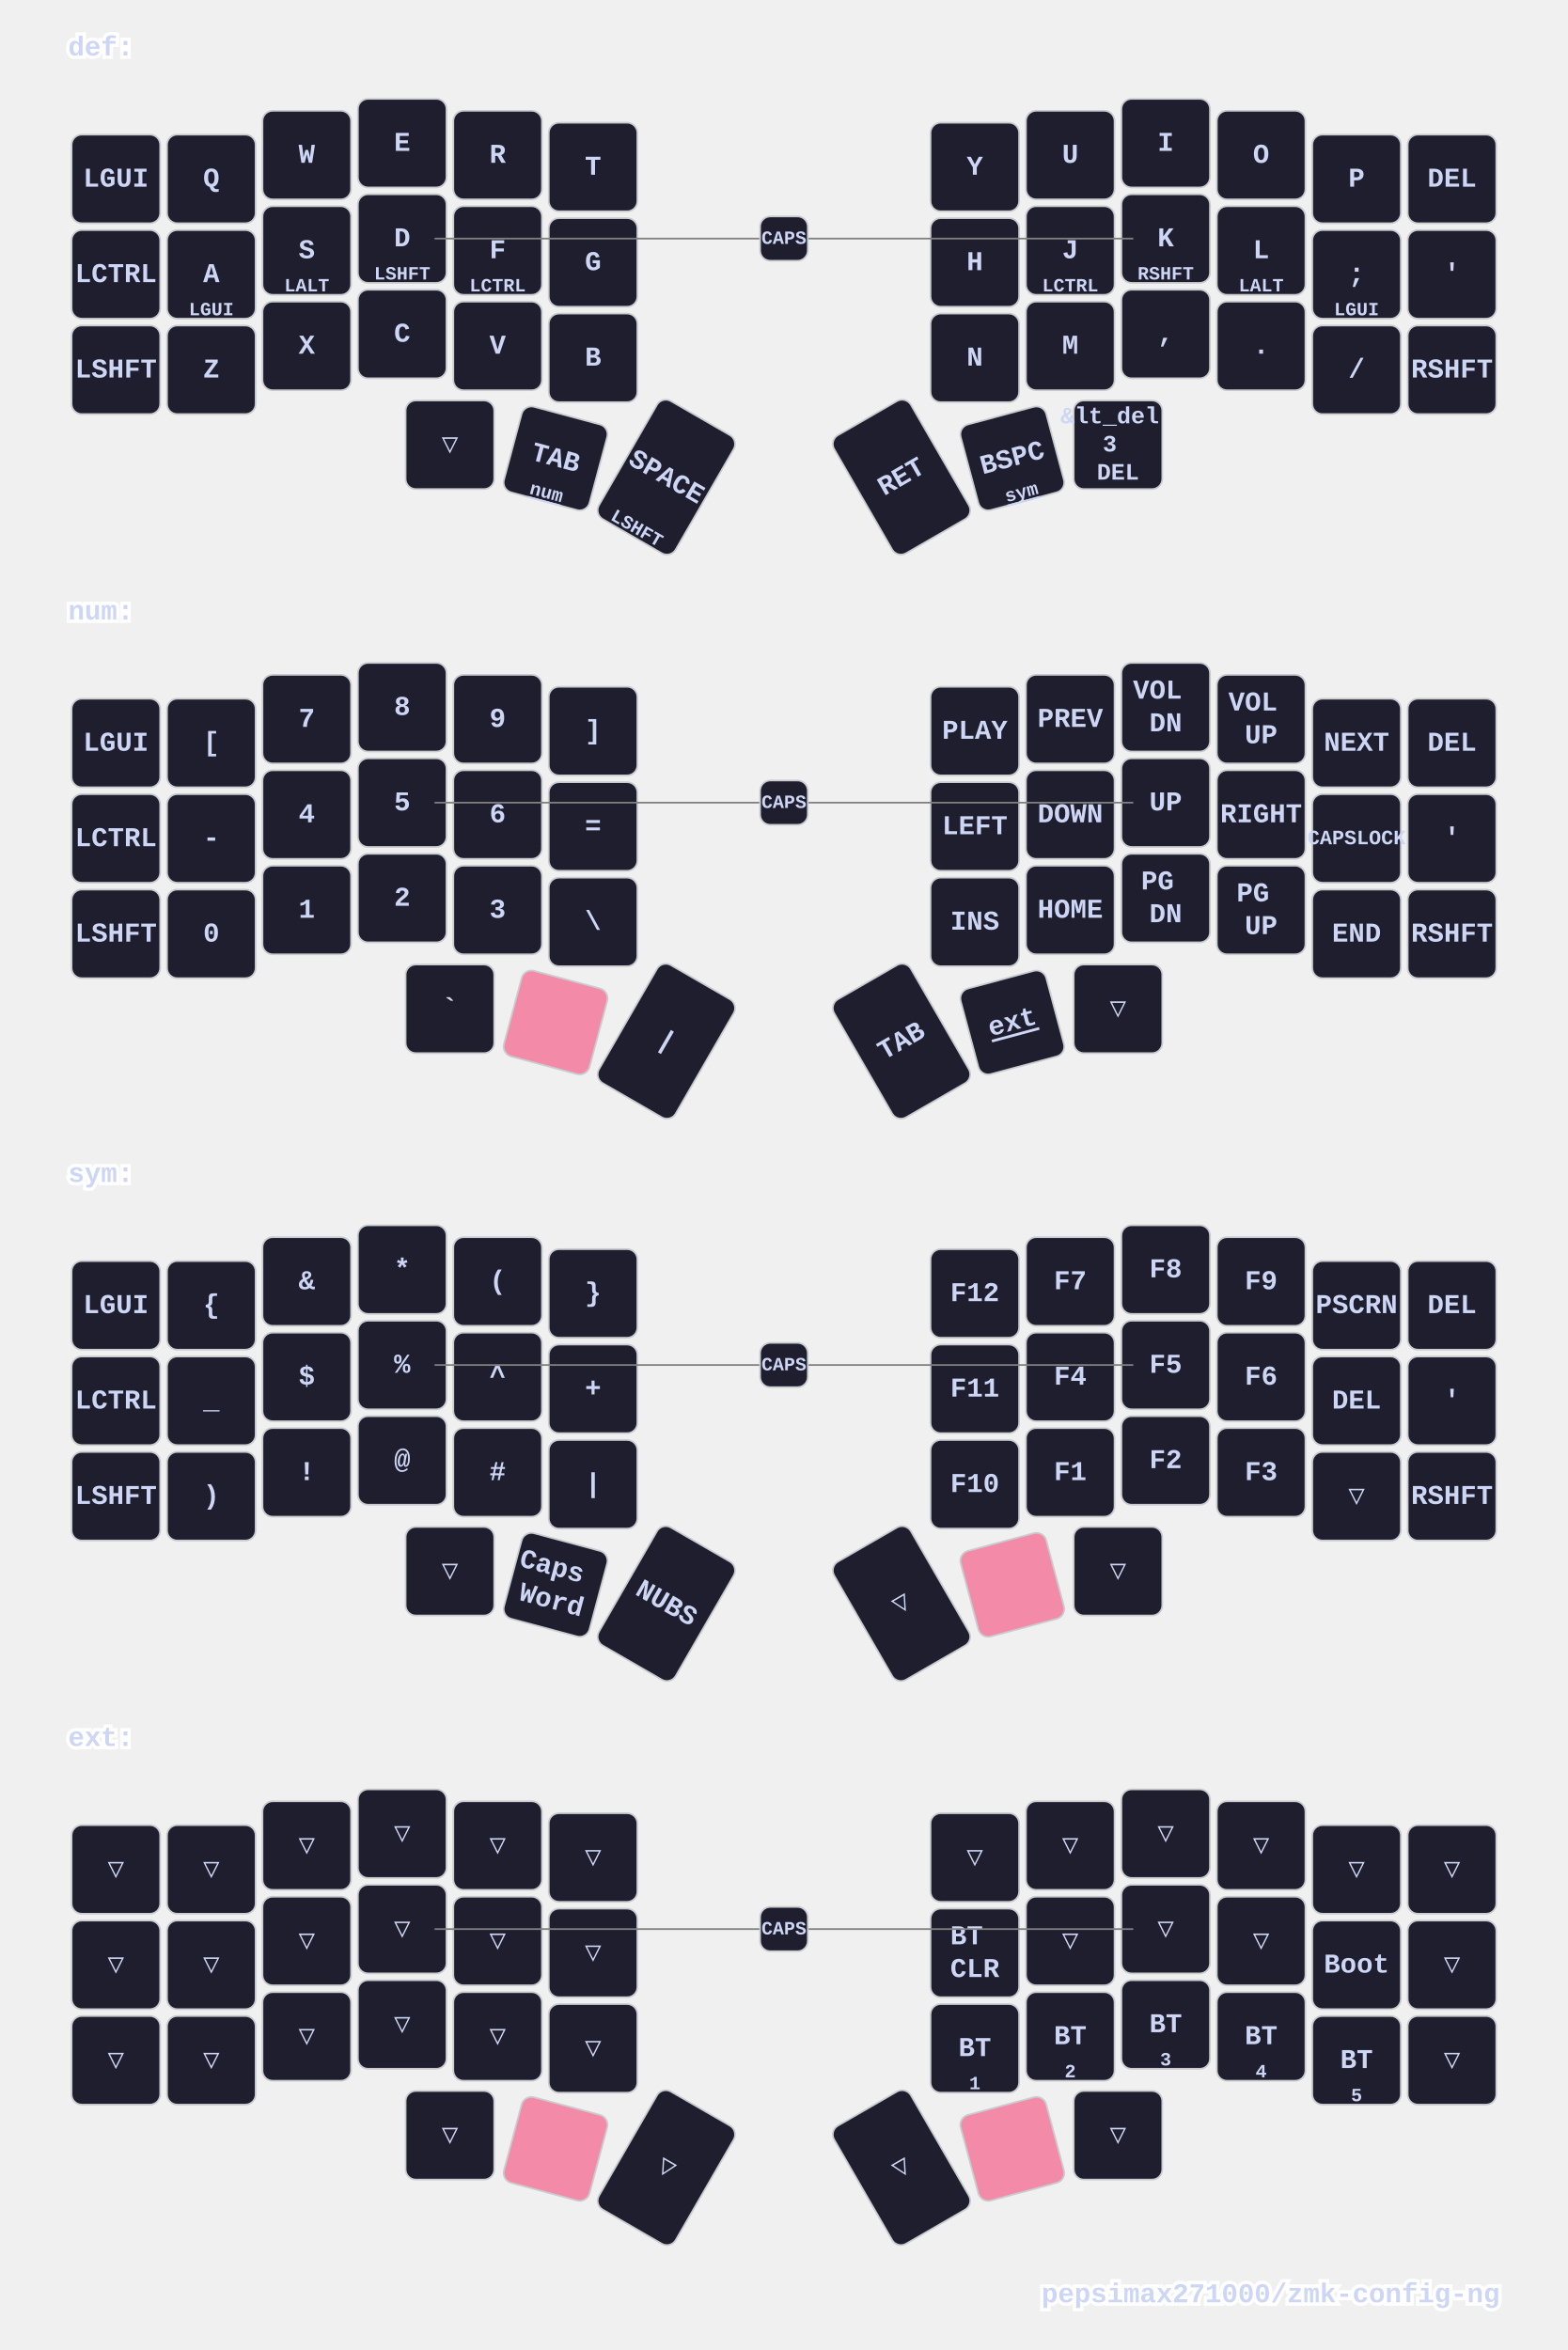
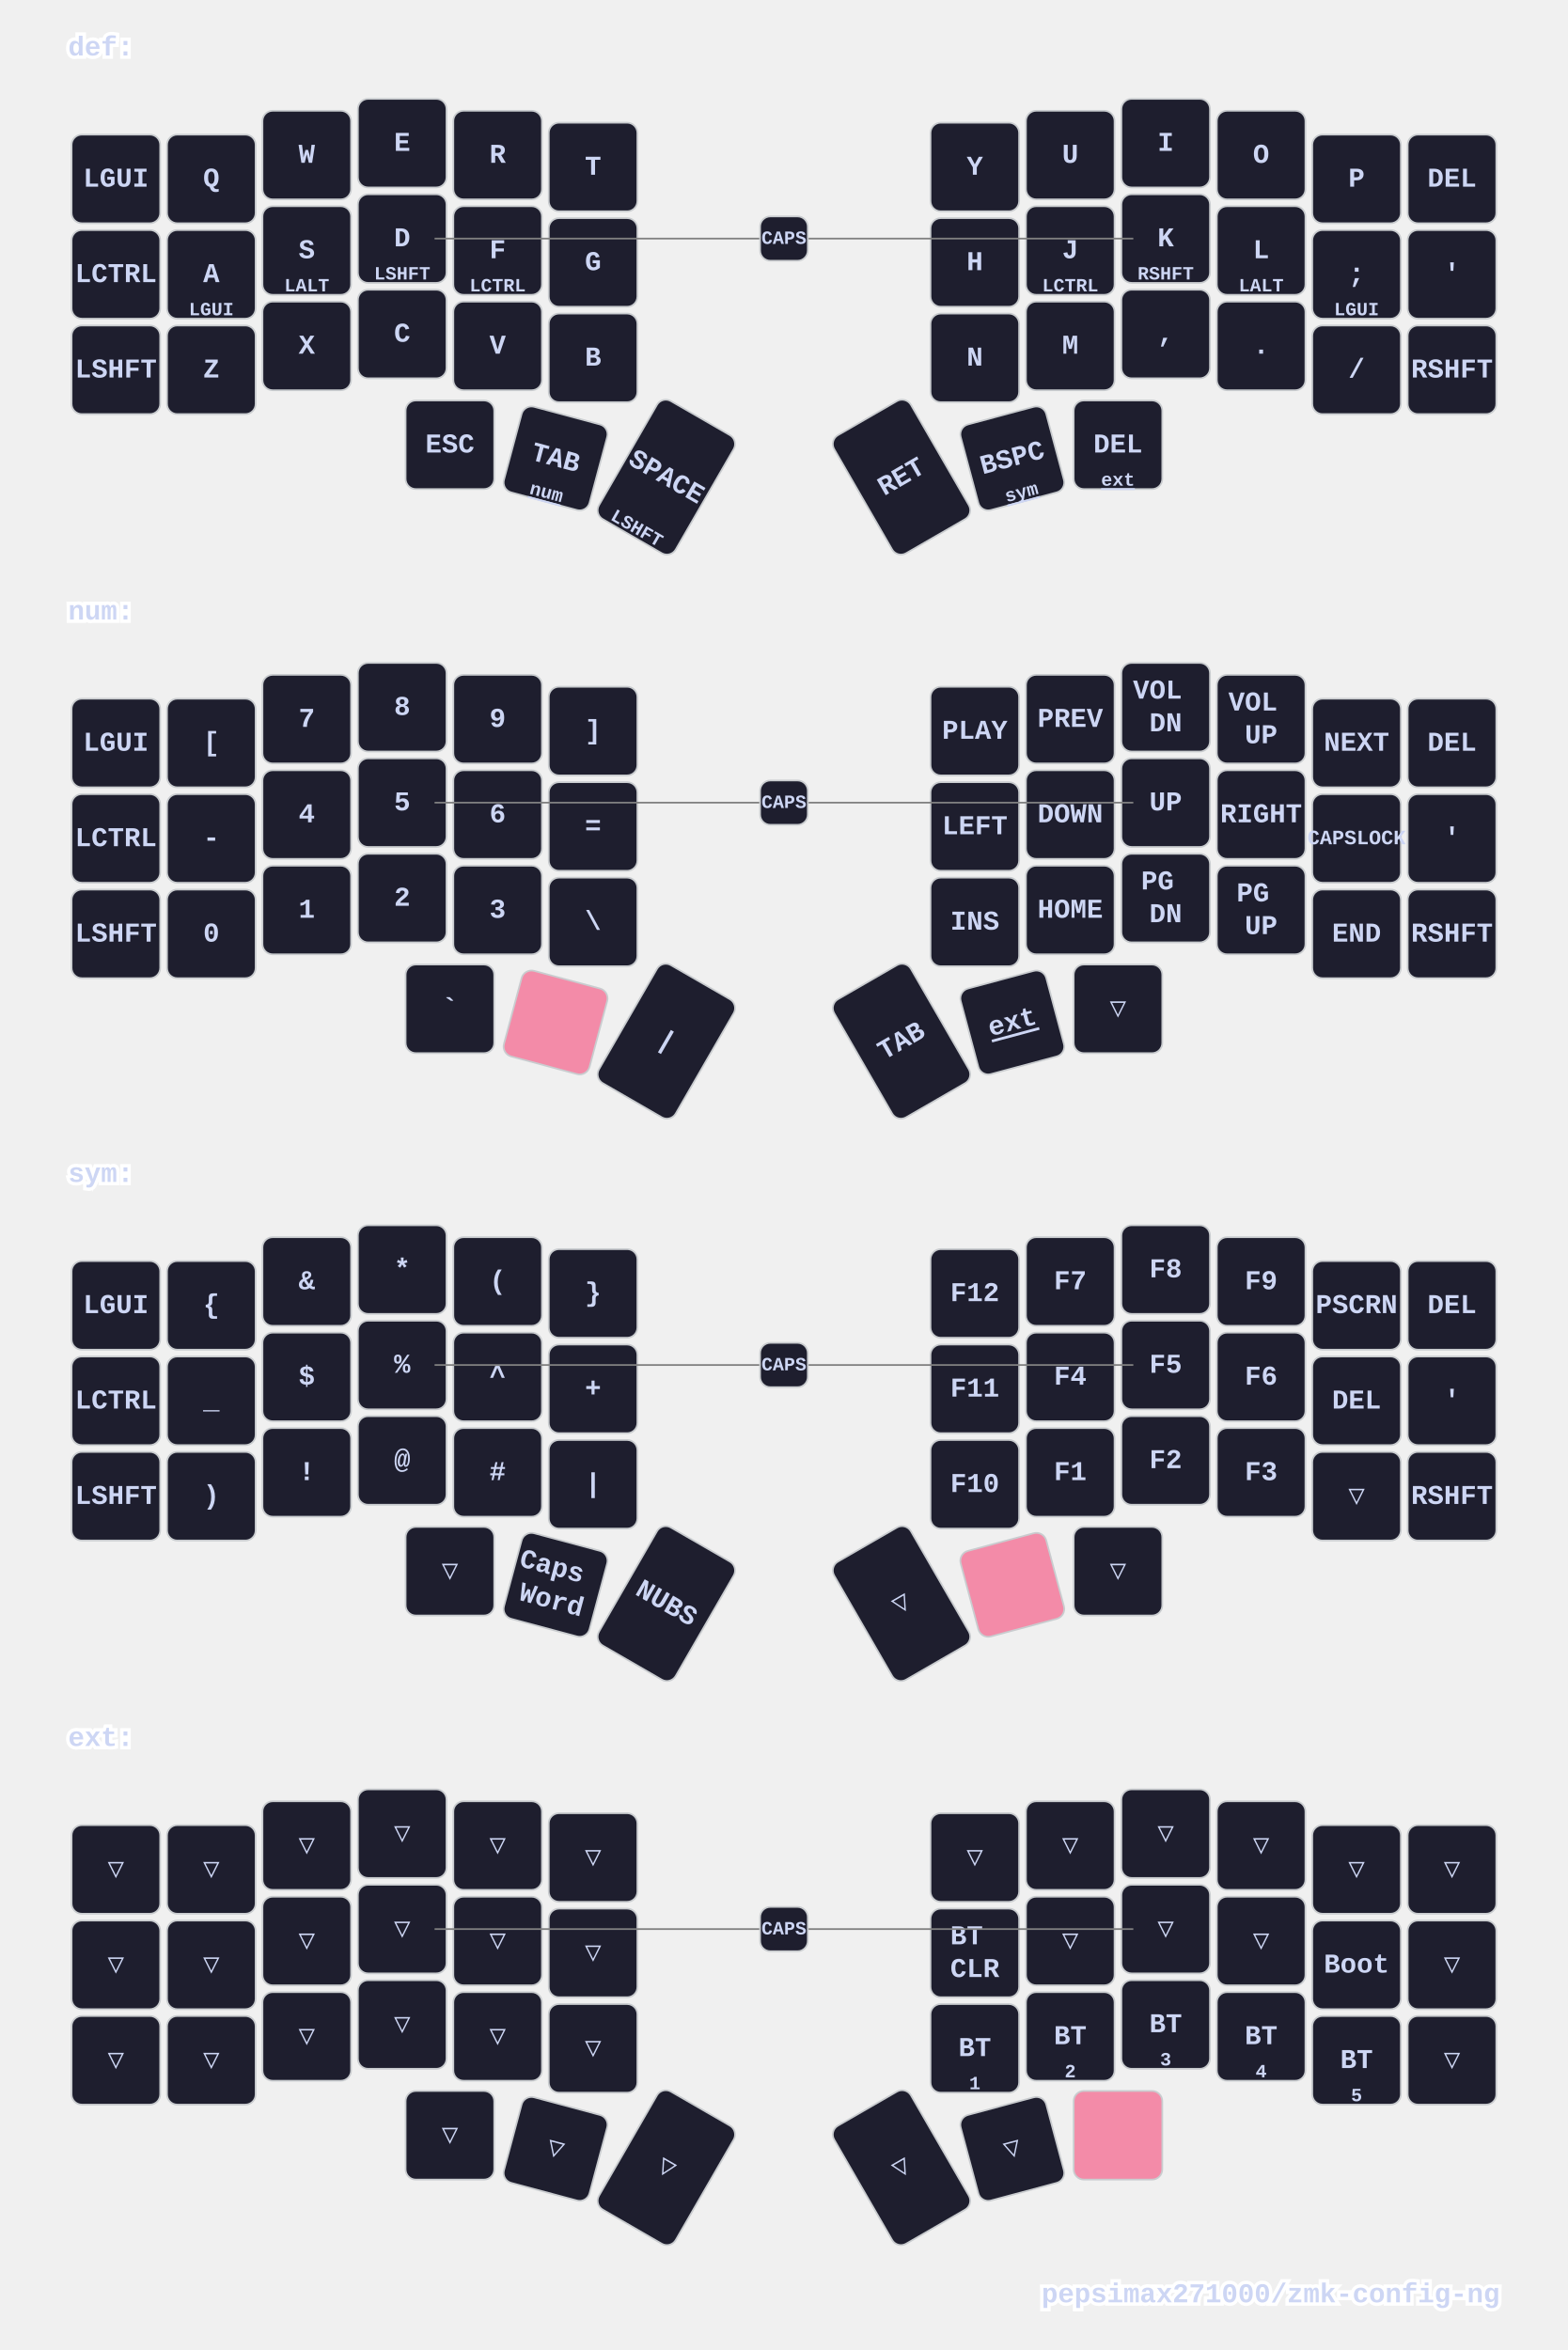
<svg xmlns="http://www.w3.org/2000/svg" width="920" height="1379" viewBox="0 0 920 1379" class="keymap">
  <style>/* inherit to force styles through use tags */
svg path {
    fill: inherit;
}

/* font and background color specifications */
svg.keymap {
    font-family: SFMono-Regular,Consolas,Liberation Mono,Menlo,monospace;
    font-size: 14px;
    font-kerning: normal;
    text-rendering: optimizeLegibility;
    fill: #24292e;
}

/* default key styling */
rect.key {
    fill: #f6f8fa;
}

rect.key, rect.combo {
    stroke: #c9cccf;
    stroke-width: 1;
}

/* default key side styling, only used is draw_key_sides is set */
rect.side {
    filter: brightness(90%);
}

/* color accent for combo boxes */
rect.combo, rect.combo-separate {
    fill: #cdf;
}

/* color accent for held keys */
rect.held, rect.combo.held {
    fill: #fdd;
}

/* color accent for ghost (optional) keys */
rect.ghost, rect.combo.ghost {
    stroke-dasharray: 4, 4;
    stroke-width: 2;
}

text {
    text-anchor: middle;
    dominant-baseline: middle;
}

/* styling for layer labels */
text.label {
    font-weight: bold;
    text-anchor: start;
    stroke: white;
    stroke-width: 4;
    paint-order: stroke;
}

/* styling for optional footer */
text.footer {
    text-anchor: end;
    dominant-baseline: auto;
    stroke: white;
    stroke-width: 4;
    paint-order: stroke;
}

/* styling for combo tap, and key non-tap label text */
text.combo, text.hold, text.shifted, text.left, text.right, text.tl, text.tr, text.bl, text.br {
    font-size: 11px;
}

text.hold, text.bl, text.br {
    text-anchor: middle;
    dominant-baseline: auto;
}

text.shifted, text.tl, text.tr {
    text-anchor: middle;
    dominant-baseline: hanging;
}

text.left, text.tl, text.bl {
    text-anchor: start;
}

text.right, text.tr, text.br {
    text-anchor: end;
}

text.layer-activator {
    text-decoration: underline;
}

/* styling for hold/shifted label text in combo box */
text.combo.hold, text.combo.shifted, text.combo.left, text.combo.right {
    font-size: 8px;
}

/* lighter symbol for transparent keys */
text.trans {
    fill: #7b7e81;
}

/* styling for combo dendrons */
path.combo {
    stroke-width: 1;
    stroke: gray;
    fill: none;
}

/* Start Tabler Icons Cleanup */
/* cannot use height/width with glyphs */
.icon-tabler &gt; path {
    fill: inherit;
    stroke: inherit;
    stroke-width: 2;
}
/* hide tabler's default box */
.icon-tabler &gt; path[stroke="none"][fill="none"] {
    visibility: hidden;
}
/* End Tabler Icons Cleanup */

/* For default sytles, see https://github.com/caksoylar/keymap-drawer/blob/main/keymap_drawer/config.py#L85 */

svg.keymap {
  font-family: Ubuntu Mono, Inconsolata, Consolas, Liberation Mono, Menlo, monospace;
  font-size: 16px;
  font-weight: bold;
  text-rendering: optimizeLegibility;
  fill: #cdd6f4;
}

/* Color accent for held keys
red = #f38ba8
green = #a6e3a1
blue = #89b4fa
yellow = #f9e2af
cyan = #94e2d5
magenta = #cba6f7
white = #cdd6f4
black = #11111b
grey = #1e1825
light grey = #9399b2
#fab387
*/
rect.key, rect.combo {
    fill: #1e1e2e;
}
rect.held, rect.combo.held {
    fill: #f38ba8;
}
text.label, text.footer, text.trans {
    fill: #cdd6f4;
}

/* Technique borrowed and extended from https://github.com/englmaxi/zmk-config/blob/master/keymap-drawer/config.yaml */
.sym_sub_text.tap {
  translate: -5px 2px;
  font-size: 20px;
}
.sym_sub_text.shifted {
  translate: 10px 13px;
  font-size: 10px;
  opacity: 1.0;
}
.combo.sym_sub_text.tap {
  translate: -1px 1px;
}
.combo.sym_sub_text.shifted {
  translate: 7px 5px;
  font-size: 10px;
  opacity: 1.0;
}

/* Toggle */
.toggle.shifted {
  translate: -10px 12px;
}

.toggle.hold {
  translate: 13px -23px;
}

/* Variant for tap-dances */
.tap_dance.tap {
  translate: -7px 0px;
  font-size: 12px;
}
.tap_dance.shifted {
  translate: 7px 17px;
  font-size: 12px;
  opacity: 1.0;
}

/* Variant for symbol next to symbol */
.sym_by_sym.tap {
  translate: -6px 0px;
}
.sym_by_sym.shifted {
  translate: 10px 12px;
  opacity: 1.0;
}

.combo.sym_by_sym.tap {
  translate: -35px 0px;
}
.combo.sym_by_sym.shifted {
  translate: 35px 20px;
  opacity: 1.0;
}

.combo.sym_by_sym.hold {
  visibility: hidden;
}

/* hide hold box for combo sym_by_sym */
.combo.sym_by_sym.hold &gt; path[stroke="none"][fill="none"] {
  visibility: hidden;
}
</style>
  <g transform="translate(40, 0)" class="layer-def">
    <text x="0" y="28" class="label" id="def">def:</text>
    <g transform="translate(0, 56)">
      <g transform="translate(28, 49)" class="key keypos-0">
        <rect rx="6" ry="6" x="-26" y="-26" width="52" height="52" class="key" />
        <text x="0" y="0" class="key tap">LGUI</text>
      </g>
      <g transform="translate(84, 49)" class="key keypos-1">
        <rect rx="6" ry="6" x="-26" y="-26" width="52" height="52" class="key" />
        <text x="0" y="0" class="key tap">Q</text>
      </g>
      <g transform="translate(140, 35)" class="key keypos-2">
        <rect rx="6" ry="6" x="-26" y="-26" width="52" height="52" class="key" />
        <text x="0" y="0" class="key tap">W</text>
      </g>
      <g transform="translate(196, 28)" class="key keypos-3">
        <rect rx="6" ry="6" x="-26" y="-26" width="52" height="52" class="key" />
        <text x="0" y="0" class="key tap">E</text>
      </g>
      <g transform="translate(252, 35)" class="key keypos-4">
        <rect rx="6" ry="6" x="-26" y="-26" width="52" height="52" class="key" />
        <text x="0" y="0" class="key tap">R</text>
      </g>
      <g transform="translate(308, 42)" class="key keypos-5">
        <rect rx="6" ry="6" x="-26" y="-26" width="52" height="52" class="key" />
        <text x="0" y="0" class="key tap">T</text>
      </g>
      <g transform="translate(532, 42)" class="key keypos-6">
        <rect rx="6" ry="6" x="-26" y="-26" width="52" height="52" class="key" />
        <text x="0" y="0" class="key tap">Y</text>
      </g>
      <g transform="translate(588, 35)" class="key keypos-7">
        <rect rx="6" ry="6" x="-26" y="-26" width="52" height="52" class="key" />
        <text x="0" y="0" class="key tap">U</text>
      </g>
      <g transform="translate(644, 28)" class="key keypos-8">
        <rect rx="6" ry="6" x="-26" y="-26" width="52" height="52" class="key" />
        <text x="0" y="0" class="key tap">I</text>
      </g>
      <g transform="translate(700, 35)" class="key keypos-9">
        <rect rx="6" ry="6" x="-26" y="-26" width="52" height="52" class="key" />
        <text x="0" y="0" class="key tap">O</text>
      </g>
      <g transform="translate(756, 49)" class="key keypos-10">
        <rect rx="6" ry="6" x="-26" y="-26" width="52" height="52" class="key" />
        <text x="0" y="0" class="key tap">P</text>
      </g>
      <g transform="translate(812, 49)" class="key keypos-11">
        <rect rx="6" ry="6" x="-26" y="-26" width="52" height="52" class="key" />
        <text x="0" y="0" class="key tap">DEL</text>
      </g>
      <g transform="translate(28, 105)" class="key keypos-12">
        <rect rx="6" ry="6" x="-26" y="-26" width="52" height="52" class="key" />
        <text x="0" y="0" class="key tap">LCTRL</text>
      </g>
      <g transform="translate(84, 105)" class="key keypos-13">
        <rect rx="6" ry="6" x="-26" y="-26" width="52" height="52" class="key" />
        <text x="0" y="0" class="key tap">A</text>
        <text x="0" y="24" class="key hold">LGUI</text>
      </g>
      <g transform="translate(140, 91)" class="key keypos-14">
        <rect rx="6" ry="6" x="-26" y="-26" width="52" height="52" class="key" />
        <text x="0" y="0" class="key tap">S</text>
        <text x="0" y="24" class="key hold">LALT</text>
      </g>
      <g transform="translate(196, 84)" class="key keypos-15">
        <rect rx="6" ry="6" x="-26" y="-26" width="52" height="52" class="key" />
        <text x="0" y="0" class="key tap">D</text>
        <text x="0" y="24" class="key hold">LSHFT</text>
      </g>
      <g transform="translate(252, 91)" class="key keypos-16">
        <rect rx="6" ry="6" x="-26" y="-26" width="52" height="52" class="key" />
        <text x="0" y="0" class="key tap">F</text>
        <text x="0" y="24" class="key hold">LCTRL</text>
      </g>
      <g transform="translate(308, 98)" class="key keypos-17">
        <rect rx="6" ry="6" x="-26" y="-26" width="52" height="52" class="key" />
        <text x="0" y="0" class="key tap">G</text>
      </g>
      <g transform="translate(532, 98)" class="key keypos-18">
        <rect rx="6" ry="6" x="-26" y="-26" width="52" height="52" class="key" />
        <text x="0" y="0" class="key tap">H</text>
      </g>
      <g transform="translate(588, 91)" class="key keypos-19">
        <rect rx="6" ry="6" x="-26" y="-26" width="52" height="52" class="key" />
        <text x="0" y="0" class="key tap">J</text>
        <text x="0" y="24" class="key hold">LCTRL</text>
      </g>
      <g transform="translate(644, 84)" class="key keypos-20">
        <rect rx="6" ry="6" x="-26" y="-26" width="52" height="52" class="key" />
        <text x="0" y="0" class="key tap">K</text>
        <text x="0" y="24" class="key hold">RSHFT</text>
      </g>
      <g transform="translate(700, 91)" class="key keypos-21">
        <rect rx="6" ry="6" x="-26" y="-26" width="52" height="52" class="key" />
        <text x="0" y="0" class="key tap">L</text>
        <text x="0" y="24" class="key hold">LALT</text>
      </g>
      <g transform="translate(756, 105)" class="key keypos-22">
        <rect rx="6" ry="6" x="-26" y="-26" width="52" height="52" class="key" />
        <text x="0" y="0" class="key tap">;</text>
        <text x="0" y="24" class="key hold">LGUI</text>
      </g>
      <g transform="translate(812, 105)" class="key keypos-23">
        <rect rx="6" ry="6" x="-26" y="-26" width="52" height="52" class="key" />
        <text x="0" y="0" class="key tap">'</text>
      </g>
      <g transform="translate(28, 161)" class="key keypos-24">
        <rect rx="6" ry="6" x="-26" y="-26" width="52" height="52" class="key" />
        <text x="0" y="0" class="key tap">LSHFT</text>
      </g>
      <g transform="translate(84, 161)" class="key keypos-25">
        <rect rx="6" ry="6" x="-26" y="-26" width="52" height="52" class="key" />
        <text x="0" y="0" class="key tap">Z</text>
      </g>
      <g transform="translate(140, 147)" class="key keypos-26">
        <rect rx="6" ry="6" x="-26" y="-26" width="52" height="52" class="key" />
        <text x="0" y="0" class="key tap">X</text>
      </g>
      <g transform="translate(196, 140)" class="key keypos-27">
        <rect rx="6" ry="6" x="-26" y="-26" width="52" height="52" class="key" />
        <text x="0" y="0" class="key tap">C</text>
      </g>
      <g transform="translate(252, 147)" class="key keypos-28">
        <rect rx="6" ry="6" x="-26" y="-26" width="52" height="52" class="key" />
        <text x="0" y="0" class="key tap">V</text>
      </g>
      <g transform="translate(308, 154)" class="key keypos-29">
        <rect rx="6" ry="6" x="-26" y="-26" width="52" height="52" class="key" />
        <text x="0" y="0" class="key tap">B</text>
      </g>
      <g transform="translate(532, 154)" class="key keypos-30">
        <rect rx="6" ry="6" x="-26" y="-26" width="52" height="52" class="key" />
        <text x="0" y="0" class="key tap">N</text>
      </g>
      <g transform="translate(588, 147)" class="key keypos-31">
        <rect rx="6" ry="6" x="-26" y="-26" width="52" height="52" class="key" />
        <text x="0" y="0" class="key tap">M</text>
      </g>
      <g transform="translate(644, 140)" class="key keypos-32">
        <rect rx="6" ry="6" x="-26" y="-26" width="52" height="52" class="key" />
        <text x="0" y="0" class="key tap">,</text>
      </g>
      <g transform="translate(700, 147)" class="key keypos-33">
        <rect rx="6" ry="6" x="-26" y="-26" width="52" height="52" class="key" />
        <text x="0" y="0" class="key tap">.</text>
      </g>
      <g transform="translate(756, 161)" class="key keypos-34">
        <rect rx="6" ry="6" x="-26" y="-26" width="52" height="52" class="key" />
        <text x="0" y="0" class="key tap">/</text>
      </g>
      <g transform="translate(812, 161)" class="key keypos-35">
        <rect rx="6" ry="6" x="-26" y="-26" width="52" height="52" class="key" />
        <text x="0" y="0" class="key tap">RSHFT</text>
      </g>
-       <g transform="translate(224, 205)" class="key trans keypos-36">
-         <rect rx="6" ry="6" x="-26" y="-26" width="52" height="52" class="key trans" />
-         <text x="0" y="0" class="key trans tap">▽</text>
+       <g transform="translate(224, 205)" class="key keypos-36">
+         <rect rx="6" ry="6" x="-26" y="-26" width="52" height="52" class="key" />
+         <text x="0" y="0" class="key tap">ESC</text>
      </g>
      <g transform="translate(286, 213) rotate(15.0)" class="key keypos-37">
        <rect rx="6" ry="6" x="-26" y="-26" width="52" height="52" class="key" />
        <text x="0" y="0" class="key tap">TAB</text>
        <a href="#num">
          <text x="0" y="24" class="key hold layer-activator">num</text>
        </a>
      </g>
      <g transform="translate(351, 224) rotate(30.0)" class="key keypos-38">
        <rect rx="6" ry="6" x="-26" y="-40" width="52" height="80" class="key" />
        <text x="0" y="0" class="key tap">SPACE</text>
        <text x="0" y="38" class="key hold">LSHFT</text>
      </g>
      <g transform="translate(489, 224) rotate(-30.0)" class="key keypos-39">
        <rect rx="6" ry="6" x="-26" y="-40" width="52" height="80" class="key" />
        <text x="0" y="0" class="key tap">RET</text>
      </g>
      <g transform="translate(554, 213) rotate(-15.0)" class="key keypos-40">
        <rect rx="6" ry="6" x="-26" y="-26" width="52" height="52" class="key" />
        <text x="0" y="0" class="key tap">BSPC</text>
        <a href="#sym">
          <text x="0" y="24" class="key hold layer-activator">sym</text>
        </a>
      </g>
      <g transform="translate(616, 205)" class="key keypos-41">
        <rect rx="6" ry="6" x="-26" y="-26" width="52" height="52" class="key" />
-         <text x="0" y="0" class="key tap">
-           <tspan x="0" dy="-1.2em" style="font-size: 86%">&amp;lt_del</tspan>
-           <tspan x="0" dy="1.2em" style="font-size: 86%">3</tspan>
-           <tspan x="0" dy="1.2em" style="font-size: 86%">DEL</tspan>
-         </text>
+         <text x="0" y="0" class="key tap">DEL</text>
+         <a href="#ext">
+           <text x="0" y="24" class="key hold layer-activator">ext</text>
+         </a>
      </g>
      <g class="combo combopos-0">
        <path d="M420,84 l-205,0" class="combo" />
        <path d="M420,84 l205,0" class="combo" />
        <rect rx="6" ry="6" x="406" y="71" width="28" height="26" class="combo" />
        <text x="420" y="84" class="combo tap">CAPS</text>
      </g>
    </g>
  </g>
  <g transform="translate(40, 331)" class="layer-num">
    <text x="0" y="28" class="label" id="num">num:</text>
    <g transform="translate(0, 56)">
      <g transform="translate(28, 49)" class="key keypos-0">
        <rect rx="6" ry="6" x="-26" y="-26" width="52" height="52" class="key" />
        <text x="0" y="0" class="key tap">LGUI</text>
      </g>
      <g transform="translate(84, 49)" class="key keypos-1">
        <rect rx="6" ry="6" x="-26" y="-26" width="52" height="52" class="key" />
        <text x="0" y="0" class="key tap">[</text>
      </g>
      <g transform="translate(140, 35)" class="key keypos-2">
        <rect rx="6" ry="6" x="-26" y="-26" width="52" height="52" class="key" />
        <text x="0" y="0" class="key tap">7</text>
      </g>
      <g transform="translate(196, 28)" class="key keypos-3">
        <rect rx="6" ry="6" x="-26" y="-26" width="52" height="52" class="key" />
        <text x="0" y="0" class="key tap">8</text>
      </g>
      <g transform="translate(252, 35)" class="key keypos-4">
        <rect rx="6" ry="6" x="-26" y="-26" width="52" height="52" class="key" />
        <text x="0" y="0" class="key tap">9</text>
      </g>
      <g transform="translate(308, 42)" class="key keypos-5">
        <rect rx="6" ry="6" x="-26" y="-26" width="52" height="52" class="key" />
        <text x="0" y="0" class="key tap">]</text>
      </g>
      <g transform="translate(532, 42)" class="key keypos-6">
        <rect rx="6" ry="6" x="-26" y="-26" width="52" height="52" class="key" />
        <text x="0" y="0" class="key tap">PLAY</text>
      </g>
      <g transform="translate(588, 35)" class="key keypos-7">
        <rect rx="6" ry="6" x="-26" y="-26" width="52" height="52" class="key" />
        <text x="0" y="0" class="key tap">PREV</text>
      </g>
      <g transform="translate(644, 28)" class="key keypos-8">
        <rect rx="6" ry="6" x="-26" y="-26" width="52" height="52" class="key" />
        <text x="0" y="0" class="key tap">
          <tspan x="0" dy="-0.6em">VOL</tspan>
          <tspan x="0" dy="1.2em">DN</tspan>
        </text>
      </g>
      <g transform="translate(700, 35)" class="key keypos-9">
        <rect rx="6" ry="6" x="-26" y="-26" width="52" height="52" class="key" />
        <text x="0" y="0" class="key tap">
          <tspan x="0" dy="-0.6em">VOL</tspan>
          <tspan x="0" dy="1.2em">UP</tspan>
        </text>
      </g>
      <g transform="translate(756, 49)" class="key keypos-10">
        <rect rx="6" ry="6" x="-26" y="-26" width="52" height="52" class="key" />
        <text x="0" y="0" class="key tap">NEXT</text>
      </g>
      <g transform="translate(812, 49)" class="key keypos-11">
        <rect rx="6" ry="6" x="-26" y="-26" width="52" height="52" class="key" />
        <text x="0" y="0" class="key tap">DEL</text>
      </g>
      <g transform="translate(28, 105)" class="key keypos-12">
        <rect rx="6" ry="6" x="-26" y="-26" width="52" height="52" class="key" />
        <text x="0" y="0" class="key tap">LCTRL</text>
      </g>
      <g transform="translate(84, 105)" class="key keypos-13">
        <rect rx="6" ry="6" x="-26" y="-26" width="52" height="52" class="key" />
        <text x="0" y="0" class="key tap">-</text>
      </g>
      <g transform="translate(140, 91)" class="key keypos-14">
        <rect rx="6" ry="6" x="-26" y="-26" width="52" height="52" class="key" />
        <text x="0" y="0" class="key tap">4</text>
      </g>
      <g transform="translate(196, 84)" class="key keypos-15">
        <rect rx="6" ry="6" x="-26" y="-26" width="52" height="52" class="key" />
        <text x="0" y="0" class="key tap">5</text>
      </g>
      <g transform="translate(252, 91)" class="key keypos-16">
        <rect rx="6" ry="6" x="-26" y="-26" width="52" height="52" class="key" />
        <text x="0" y="0" class="key tap">6</text>
      </g>
      <g transform="translate(308, 98)" class="key keypos-17">
        <rect rx="6" ry="6" x="-26" y="-26" width="52" height="52" class="key" />
        <text x="0" y="0" class="key tap">=</text>
      </g>
      <g transform="translate(532, 98)" class="key keypos-18">
        <rect rx="6" ry="6" x="-26" y="-26" width="52" height="52" class="key" />
        <text x="0" y="0" class="key tap">LEFT</text>
      </g>
      <g transform="translate(588, 91)" class="key keypos-19">
        <rect rx="6" ry="6" x="-26" y="-26" width="52" height="52" class="key" />
        <text x="0" y="0" class="key tap">DOWN</text>
      </g>
      <g transform="translate(644, 84)" class="key keypos-20">
        <rect rx="6" ry="6" x="-26" y="-26" width="52" height="52" class="key" />
        <text x="0" y="0" class="key tap">UP</text>
      </g>
      <g transform="translate(700, 91)" class="key keypos-21">
        <rect rx="6" ry="6" x="-26" y="-26" width="52" height="52" class="key" />
        <text x="0" y="0" class="key tap">RIGHT</text>
      </g>
      <g transform="translate(756, 105)" class="key keypos-22">
        <rect rx="6" ry="6" x="-26" y="-26" width="52" height="52" class="key" />
        <text x="0" y="0" class="key tap">
          <tspan style="font-size: 75%">CAPSLOCK</tspan>
        </text>
      </g>
      <g transform="translate(812, 105)" class="key keypos-23">
        <rect rx="6" ry="6" x="-26" y="-26" width="52" height="52" class="key" />
        <text x="0" y="0" class="key tap">'</text>
      </g>
      <g transform="translate(28, 161)" class="key keypos-24">
        <rect rx="6" ry="6" x="-26" y="-26" width="52" height="52" class="key" />
        <text x="0" y="0" class="key tap">LSHFT</text>
      </g>
      <g transform="translate(84, 161)" class="key keypos-25">
        <rect rx="6" ry="6" x="-26" y="-26" width="52" height="52" class="key" />
        <text x="0" y="0" class="key tap">0</text>
      </g>
      <g transform="translate(140, 147)" class="key keypos-26">
        <rect rx="6" ry="6" x="-26" y="-26" width="52" height="52" class="key" />
        <text x="0" y="0" class="key tap">1</text>
      </g>
      <g transform="translate(196, 140)" class="key keypos-27">
        <rect rx="6" ry="6" x="-26" y="-26" width="52" height="52" class="key" />
        <text x="0" y="0" class="key tap">2</text>
      </g>
      <g transform="translate(252, 147)" class="key keypos-28">
        <rect rx="6" ry="6" x="-26" y="-26" width="52" height="52" class="key" />
        <text x="0" y="0" class="key tap">3</text>
      </g>
      <g transform="translate(308, 154)" class="key keypos-29">
        <rect rx="6" ry="6" x="-26" y="-26" width="52" height="52" class="key" />
        <text x="0" y="0" class="key tap">\</text>
      </g>
      <g transform="translate(532, 154)" class="key keypos-30">
        <rect rx="6" ry="6" x="-26" y="-26" width="52" height="52" class="key" />
        <text x="0" y="0" class="key tap">INS</text>
      </g>
      <g transform="translate(588, 147)" class="key keypos-31">
        <rect rx="6" ry="6" x="-26" y="-26" width="52" height="52" class="key" />
        <text x="0" y="0" class="key tap">HOME</text>
      </g>
      <g transform="translate(644, 140)" class="key keypos-32">
        <rect rx="6" ry="6" x="-26" y="-26" width="52" height="52" class="key" />
        <text x="0" y="0" class="key tap">
          <tspan x="0" dy="-0.6em">PG</tspan>
          <tspan x="0" dy="1.2em">DN</tspan>
        </text>
      </g>
      <g transform="translate(700, 147)" class="key keypos-33">
        <rect rx="6" ry="6" x="-26" y="-26" width="52" height="52" class="key" />
        <text x="0" y="0" class="key tap">
          <tspan x="0" dy="-0.6em">PG</tspan>
          <tspan x="0" dy="1.2em">UP</tspan>
        </text>
      </g>
      <g transform="translate(756, 161)" class="key keypos-34">
        <rect rx="6" ry="6" x="-26" y="-26" width="52" height="52" class="key" />
        <text x="0" y="0" class="key tap">END</text>
      </g>
      <g transform="translate(812, 161)" class="key keypos-35">
        <rect rx="6" ry="6" x="-26" y="-26" width="52" height="52" class="key" />
        <text x="0" y="0" class="key tap">RSHFT</text>
      </g>
      <g transform="translate(224, 205)" class="key keypos-36">
        <rect rx="6" ry="6" x="-26" y="-26" width="52" height="52" class="key" />
        <text x="0" y="0" class="key tap">`</text>
      </g>
      <g transform="translate(286, 213) rotate(15.0)" class="key held keypos-37">
        <rect rx="6" ry="6" x="-26" y="-26" width="52" height="52" class="key held" />
      </g>
      <g transform="translate(351, 224) rotate(30.0)" class="key keypos-38">
        <rect rx="6" ry="6" x="-26" y="-40" width="52" height="80" class="key" />
        <text x="0" y="0" class="key tap">|</text>
      </g>
      <g transform="translate(489, 224) rotate(-30.0)" class="key keypos-39">
        <rect rx="6" ry="6" x="-26" y="-40" width="52" height="80" class="key" />
        <text x="0" y="0" class="key tap">TAB</text>
      </g>
      <g transform="translate(554, 213) rotate(-15.0)" class="key keypos-40">
        <rect rx="6" ry="6" x="-26" y="-26" width="52" height="52" class="key" />
        <a href="#ext">
          <text x="0" y="0" class="key tap layer-activator">ext</text>
        </a>
      </g>
      <g transform="translate(616, 205)" class="key trans keypos-41">
        <rect rx="6" ry="6" x="-26" y="-26" width="52" height="52" class="key trans" />
        <text x="0" y="0" class="key trans tap">▽</text>
      </g>
      <g class="combo combopos-0">
        <path d="M420,84 l-205,0" class="combo" />
        <path d="M420,84 l205,0" class="combo" />
        <rect rx="6" ry="6" x="406" y="71" width="28" height="26" class="combo" />
        <text x="420" y="84" class="combo tap">CAPS</text>
      </g>
    </g>
  </g>
  <g transform="translate(40, 661)" class="layer-sym">
    <text x="0" y="28" class="label" id="sym">sym:</text>
    <g transform="translate(0, 56)">
      <g transform="translate(28, 49)" class="key keypos-0">
        <rect rx="6" ry="6" x="-26" y="-26" width="52" height="52" class="key" />
        <text x="0" y="0" class="key tap">LGUI</text>
      </g>
      <g transform="translate(84, 49)" class="key keypos-1">
        <rect rx="6" ry="6" x="-26" y="-26" width="52" height="52" class="key" />
        <text x="0" y="0" class="key tap">{</text>
      </g>
      <g transform="translate(140, 35)" class="key keypos-2">
        <rect rx="6" ry="6" x="-26" y="-26" width="52" height="52" class="key" />
        <text x="0" y="0" class="key tap">&amp;</text>
      </g>
      <g transform="translate(196, 28)" class="key keypos-3">
        <rect rx="6" ry="6" x="-26" y="-26" width="52" height="52" class="key" />
        <text x="0" y="0" class="key tap">*</text>
      </g>
      <g transform="translate(252, 35)" class="key keypos-4">
        <rect rx="6" ry="6" x="-26" y="-26" width="52" height="52" class="key" />
        <text x="0" y="0" class="key tap">(</text>
      </g>
      <g transform="translate(308, 42)" class="key keypos-5">
        <rect rx="6" ry="6" x="-26" y="-26" width="52" height="52" class="key" />
        <text x="0" y="0" class="key tap">}</text>
      </g>
      <g transform="translate(532, 42)" class="key keypos-6">
        <rect rx="6" ry="6" x="-26" y="-26" width="52" height="52" class="key" />
        <text x="0" y="0" class="key tap">F12</text>
      </g>
      <g transform="translate(588, 35)" class="key keypos-7">
        <rect rx="6" ry="6" x="-26" y="-26" width="52" height="52" class="key" />
        <text x="0" y="0" class="key tap">F7</text>
      </g>
      <g transform="translate(644, 28)" class="key keypos-8">
        <rect rx="6" ry="6" x="-26" y="-26" width="52" height="52" class="key" />
        <text x="0" y="0" class="key tap">F8</text>
      </g>
      <g transform="translate(700, 35)" class="key keypos-9">
        <rect rx="6" ry="6" x="-26" y="-26" width="52" height="52" class="key" />
        <text x="0" y="0" class="key tap">F9</text>
      </g>
      <g transform="translate(756, 49)" class="key keypos-10">
        <rect rx="6" ry="6" x="-26" y="-26" width="52" height="52" class="key" />
        <text x="0" y="0" class="key tap">PSCRN</text>
      </g>
      <g transform="translate(812, 49)" class="key keypos-11">
        <rect rx="6" ry="6" x="-26" y="-26" width="52" height="52" class="key" />
        <text x="0" y="0" class="key tap">DEL</text>
      </g>
      <g transform="translate(28, 105)" class="key keypos-12">
        <rect rx="6" ry="6" x="-26" y="-26" width="52" height="52" class="key" />
        <text x="0" y="0" class="key tap">LCTRL</text>
      </g>
      <g transform="translate(84, 105)" class="key keypos-13">
        <rect rx="6" ry="6" x="-26" y="-26" width="52" height="52" class="key" />
        <text x="0" y="0" class="key tap">_</text>
      </g>
      <g transform="translate(140, 91)" class="key keypos-14">
        <rect rx="6" ry="6" x="-26" y="-26" width="52" height="52" class="key" />
        <text x="0" y="0" class="key tap">$</text>
      </g>
      <g transform="translate(196, 84)" class="key keypos-15">
        <rect rx="6" ry="6" x="-26" y="-26" width="52" height="52" class="key" />
        <text x="0" y="0" class="key tap">%</text>
      </g>
      <g transform="translate(252, 91)" class="key keypos-16">
        <rect rx="6" ry="6" x="-26" y="-26" width="52" height="52" class="key" />
        <text x="0" y="0" class="key tap">^</text>
      </g>
      <g transform="translate(308, 98)" class="key keypos-17">
        <rect rx="6" ry="6" x="-26" y="-26" width="52" height="52" class="key" />
        <text x="0" y="0" class="key tap">+</text>
      </g>
      <g transform="translate(532, 98)" class="key keypos-18">
        <rect rx="6" ry="6" x="-26" y="-26" width="52" height="52" class="key" />
        <text x="0" y="0" class="key tap">F11</text>
      </g>
      <g transform="translate(588, 91)" class="key keypos-19">
        <rect rx="6" ry="6" x="-26" y="-26" width="52" height="52" class="key" />
        <text x="0" y="0" class="key tap">F4</text>
      </g>
      <g transform="translate(644, 84)" class="key keypos-20">
        <rect rx="6" ry="6" x="-26" y="-26" width="52" height="52" class="key" />
        <text x="0" y="0" class="key tap">F5</text>
      </g>
      <g transform="translate(700, 91)" class="key keypos-21">
        <rect rx="6" ry="6" x="-26" y="-26" width="52" height="52" class="key" />
        <text x="0" y="0" class="key tap">F6</text>
      </g>
      <g transform="translate(756, 105)" class="key keypos-22">
        <rect rx="6" ry="6" x="-26" y="-26" width="52" height="52" class="key" />
        <text x="0" y="0" class="key tap">DEL</text>
      </g>
      <g transform="translate(812, 105)" class="key keypos-23">
        <rect rx="6" ry="6" x="-26" y="-26" width="52" height="52" class="key" />
        <text x="0" y="0" class="key tap">'</text>
      </g>
      <g transform="translate(28, 161)" class="key keypos-24">
        <rect rx="6" ry="6" x="-26" y="-26" width="52" height="52" class="key" />
        <text x="0" y="0" class="key tap">LSHFT</text>
      </g>
      <g transform="translate(84, 161)" class="key keypos-25">
        <rect rx="6" ry="6" x="-26" y="-26" width="52" height="52" class="key" />
        <text x="0" y="0" class="key tap">)</text>
      </g>
      <g transform="translate(140, 147)" class="key keypos-26">
        <rect rx="6" ry="6" x="-26" y="-26" width="52" height="52" class="key" />
        <text x="0" y="0" class="key tap">!</text>
      </g>
      <g transform="translate(196, 140)" class="key keypos-27">
        <rect rx="6" ry="6" x="-26" y="-26" width="52" height="52" class="key" />
        <text x="0" y="0" class="key tap">@</text>
      </g>
      <g transform="translate(252, 147)" class="key keypos-28">
        <rect rx="6" ry="6" x="-26" y="-26" width="52" height="52" class="key" />
        <text x="0" y="0" class="key tap">#</text>
      </g>
      <g transform="translate(308, 154)" class="key keypos-29">
        <rect rx="6" ry="6" x="-26" y="-26" width="52" height="52" class="key" />
        <text x="0" y="0" class="key tap">|</text>
      </g>
      <g transform="translate(532, 154)" class="key keypos-30">
        <rect rx="6" ry="6" x="-26" y="-26" width="52" height="52" class="key" />
        <text x="0" y="0" class="key tap">F10</text>
      </g>
      <g transform="translate(588, 147)" class="key keypos-31">
        <rect rx="6" ry="6" x="-26" y="-26" width="52" height="52" class="key" />
        <text x="0" y="0" class="key tap">F1</text>
      </g>
      <g transform="translate(644, 140)" class="key keypos-32">
        <rect rx="6" ry="6" x="-26" y="-26" width="52" height="52" class="key" />
        <text x="0" y="0" class="key tap">F2</text>
      </g>
      <g transform="translate(700, 147)" class="key keypos-33">
        <rect rx="6" ry="6" x="-26" y="-26" width="52" height="52" class="key" />
        <text x="0" y="0" class="key tap">F3</text>
      </g>
      <g transform="translate(756, 161)" class="key trans keypos-34">
        <rect rx="6" ry="6" x="-26" y="-26" width="52" height="52" class="key trans" />
        <text x="0" y="0" class="key trans tap">▽</text>
      </g>
      <g transform="translate(812, 161)" class="key keypos-35">
        <rect rx="6" ry="6" x="-26" y="-26" width="52" height="52" class="key" />
        <text x="0" y="0" class="key tap">RSHFT</text>
      </g>
      <g transform="translate(224, 205)" class="key trans keypos-36">
        <rect rx="6" ry="6" x="-26" y="-26" width="52" height="52" class="key trans" />
        <text x="0" y="0" class="key trans tap">▽</text>
      </g>
      <g transform="translate(286, 213) rotate(15.0)" class="key keypos-37">
        <rect rx="6" ry="6" x="-26" y="-26" width="52" height="52" class="key" />
        <text x="0" y="0" class="key tap">
          <tspan x="0" dy="-0.6em">Caps</tspan>
          <tspan x="0" dy="1.2em">Word</tspan>
        </text>
      </g>
      <g transform="translate(351, 224) rotate(30.0)" class="key keypos-38">
        <rect rx="6" ry="6" x="-26" y="-40" width="52" height="80" class="key" />
        <text x="0" y="0" class="key tap">NUBS</text>
      </g>
      <g transform="translate(489, 224) rotate(-30.0)" class="key trans keypos-39">
        <rect rx="6" ry="6" x="-26" y="-40" width="52" height="80" class="key trans" />
        <text x="0" y="0" class="key trans tap">▽</text>
      </g>
      <g transform="translate(554, 213) rotate(-15.0)" class="key held keypos-40">
        <rect rx="6" ry="6" x="-26" y="-26" width="52" height="52" class="key held" />
      </g>
      <g transform="translate(616, 205)" class="key trans keypos-41">
        <rect rx="6" ry="6" x="-26" y="-26" width="52" height="52" class="key trans" />
        <text x="0" y="0" class="key trans tap">▽</text>
      </g>
      <g class="combo combopos-0">
        <path d="M420,84 l-205,0" class="combo" />
        <path d="M420,84 l205,0" class="combo" />
        <rect rx="6" ry="6" x="406" y="71" width="28" height="26" class="combo" />
        <text x="420" y="84" class="combo tap">CAPS</text>
      </g>
    </g>
  </g>
  <g transform="translate(40, 992)" class="layer-ext">
    <text x="0" y="28" class="label" id="ext">ext:</text>
    <g transform="translate(0, 56)">
      <g transform="translate(28, 49)" class="key trans keypos-0">
        <rect rx="6" ry="6" x="-26" y="-26" width="52" height="52" class="key trans" />
        <text x="0" y="0" class="key trans tap">▽</text>
      </g>
      <g transform="translate(84, 49)" class="key trans keypos-1">
        <rect rx="6" ry="6" x="-26" y="-26" width="52" height="52" class="key trans" />
        <text x="0" y="0" class="key trans tap">▽</text>
      </g>
      <g transform="translate(140, 35)" class="key trans keypos-2">
        <rect rx="6" ry="6" x="-26" y="-26" width="52" height="52" class="key trans" />
        <text x="0" y="0" class="key trans tap">▽</text>
      </g>
      <g transform="translate(196, 28)" class="key trans keypos-3">
        <rect rx="6" ry="6" x="-26" y="-26" width="52" height="52" class="key trans" />
        <text x="0" y="0" class="key trans tap">▽</text>
      </g>
      <g transform="translate(252, 35)" class="key trans keypos-4">
        <rect rx="6" ry="6" x="-26" y="-26" width="52" height="52" class="key trans" />
        <text x="0" y="0" class="key trans tap">▽</text>
      </g>
      <g transform="translate(308, 42)" class="key trans keypos-5">
        <rect rx="6" ry="6" x="-26" y="-26" width="52" height="52" class="key trans" />
        <text x="0" y="0" class="key trans tap">▽</text>
      </g>
      <g transform="translate(532, 42)" class="key trans keypos-6">
        <rect rx="6" ry="6" x="-26" y="-26" width="52" height="52" class="key trans" />
        <text x="0" y="0" class="key trans tap">▽</text>
      </g>
      <g transform="translate(588, 35)" class="key trans keypos-7">
        <rect rx="6" ry="6" x="-26" y="-26" width="52" height="52" class="key trans" />
        <text x="0" y="0" class="key trans tap">▽</text>
      </g>
      <g transform="translate(644, 28)" class="key trans keypos-8">
        <rect rx="6" ry="6" x="-26" y="-26" width="52" height="52" class="key trans" />
        <text x="0" y="0" class="key trans tap">▽</text>
      </g>
      <g transform="translate(700, 35)" class="key trans keypos-9">
        <rect rx="6" ry="6" x="-26" y="-26" width="52" height="52" class="key trans" />
        <text x="0" y="0" class="key trans tap">▽</text>
      </g>
      <g transform="translate(756, 49)" class="key trans keypos-10">
        <rect rx="6" ry="6" x="-26" y="-26" width="52" height="52" class="key trans" />
        <text x="0" y="0" class="key trans tap">▽</text>
      </g>
      <g transform="translate(812, 49)" class="key trans keypos-11">
        <rect rx="6" ry="6" x="-26" y="-26" width="52" height="52" class="key trans" />
        <text x="0" y="0" class="key trans tap">▽</text>
      </g>
      <g transform="translate(28, 105)" class="key trans keypos-12">
        <rect rx="6" ry="6" x="-26" y="-26" width="52" height="52" class="key trans" />
        <text x="0" y="0" class="key trans tap">▽</text>
      </g>
      <g transform="translate(84, 105)" class="key trans keypos-13">
        <rect rx="6" ry="6" x="-26" y="-26" width="52" height="52" class="key trans" />
        <text x="0" y="0" class="key trans tap">▽</text>
      </g>
      <g transform="translate(140, 91)" class="key trans keypos-14">
        <rect rx="6" ry="6" x="-26" y="-26" width="52" height="52" class="key trans" />
        <text x="0" y="0" class="key trans tap">▽</text>
      </g>
      <g transform="translate(196, 84)" class="key trans keypos-15">
        <rect rx="6" ry="6" x="-26" y="-26" width="52" height="52" class="key trans" />
        <text x="0" y="0" class="key trans tap">▽</text>
      </g>
      <g transform="translate(252, 91)" class="key trans keypos-16">
        <rect rx="6" ry="6" x="-26" y="-26" width="52" height="52" class="key trans" />
        <text x="0" y="0" class="key trans tap">▽</text>
      </g>
      <g transform="translate(308, 98)" class="key trans keypos-17">
        <rect rx="6" ry="6" x="-26" y="-26" width="52" height="52" class="key trans" />
        <text x="0" y="0" class="key trans tap">▽</text>
      </g>
      <g transform="translate(532, 98)" class="key keypos-18">
        <rect rx="6" ry="6" x="-26" y="-26" width="52" height="52" class="key" />
        <text x="0" y="0" class="key tap">
          <tspan x="0" dy="-0.6em">BT</tspan>
          <tspan x="0" dy="1.2em">CLR</tspan>
        </text>
      </g>
      <g transform="translate(588, 91)" class="key trans keypos-19">
        <rect rx="6" ry="6" x="-26" y="-26" width="52" height="52" class="key trans" />
        <text x="0" y="0" class="key trans tap">▽</text>
      </g>
      <g transform="translate(644, 84)" class="key trans keypos-20">
        <rect rx="6" ry="6" x="-26" y="-26" width="52" height="52" class="key trans" />
        <text x="0" y="0" class="key trans tap">▽</text>
      </g>
      <g transform="translate(700, 91)" class="key trans keypos-21">
        <rect rx="6" ry="6" x="-26" y="-26" width="52" height="52" class="key trans" />
        <text x="0" y="0" class="key trans tap">▽</text>
      </g>
      <g transform="translate(756, 105)" class="key keypos-22">
        <rect rx="6" ry="6" x="-26" y="-26" width="52" height="52" class="key" />
        <text x="0" y="0" class="key tap">Boot</text>
      </g>
      <g transform="translate(812, 105)" class="key trans keypos-23">
        <rect rx="6" ry="6" x="-26" y="-26" width="52" height="52" class="key trans" />
        <text x="0" y="0" class="key trans tap">▽</text>
      </g>
      <g transform="translate(28, 161)" class="key trans keypos-24">
        <rect rx="6" ry="6" x="-26" y="-26" width="52" height="52" class="key trans" />
        <text x="0" y="0" class="key trans tap">▽</text>
      </g>
      <g transform="translate(84, 161)" class="key trans keypos-25">
        <rect rx="6" ry="6" x="-26" y="-26" width="52" height="52" class="key trans" />
        <text x="0" y="0" class="key trans tap">▽</text>
      </g>
      <g transform="translate(140, 147)" class="key trans keypos-26">
        <rect rx="6" ry="6" x="-26" y="-26" width="52" height="52" class="key trans" />
        <text x="0" y="0" class="key trans tap">▽</text>
      </g>
      <g transform="translate(196, 140)" class="key trans keypos-27">
        <rect rx="6" ry="6" x="-26" y="-26" width="52" height="52" class="key trans" />
        <text x="0" y="0" class="key trans tap">▽</text>
      </g>
      <g transform="translate(252, 147)" class="key trans keypos-28">
        <rect rx="6" ry="6" x="-26" y="-26" width="52" height="52" class="key trans" />
        <text x="0" y="0" class="key trans tap">▽</text>
      </g>
      <g transform="translate(308, 154)" class="key trans keypos-29">
        <rect rx="6" ry="6" x="-26" y="-26" width="52" height="52" class="key trans" />
        <text x="0" y="0" class="key trans tap">▽</text>
      </g>
      <g transform="translate(532, 154)" class="key keypos-30">
        <rect rx="6" ry="6" x="-26" y="-26" width="52" height="52" class="key" />
        <text x="0" y="0" class="key tap">BT</text>
        <text x="0" y="24" class="key hold">1</text>
      </g>
      <g transform="translate(588, 147)" class="key keypos-31">
        <rect rx="6" ry="6" x="-26" y="-26" width="52" height="52" class="key" />
        <text x="0" y="0" class="key tap">BT</text>
        <text x="0" y="24" class="key hold">2</text>
      </g>
      <g transform="translate(644, 140)" class="key keypos-32">
        <rect rx="6" ry="6" x="-26" y="-26" width="52" height="52" class="key" />
        <text x="0" y="0" class="key tap">BT</text>
        <text x="0" y="24" class="key hold">3</text>
      </g>
      <g transform="translate(700, 147)" class="key keypos-33">
        <rect rx="6" ry="6" x="-26" y="-26" width="52" height="52" class="key" />
        <text x="0" y="0" class="key tap">BT</text>
        <text x="0" y="24" class="key hold">4</text>
      </g>
      <g transform="translate(756, 161)" class="key keypos-34">
        <rect rx="6" ry="6" x="-26" y="-26" width="52" height="52" class="key" />
        <text x="0" y="0" class="key tap">BT</text>
        <text x="0" y="24" class="key hold">5</text>
      </g>
      <g transform="translate(812, 161)" class="key trans keypos-35">
        <rect rx="6" ry="6" x="-26" y="-26" width="52" height="52" class="key trans" />
        <text x="0" y="0" class="key trans tap">▽</text>
      </g>
      <g transform="translate(224, 205)" class="key trans keypos-36">
        <rect rx="6" ry="6" x="-26" y="-26" width="52" height="52" class="key trans" />
        <text x="0" y="0" class="key trans tap">▽</text>
      </g>
-       <g transform="translate(286, 213) rotate(15.0)" class="key held keypos-37">
-         <rect rx="6" ry="6" x="-26" y="-26" width="52" height="52" class="key held" />
+       <g transform="translate(286, 213) rotate(15.0)" class="key trans keypos-37">
+         <rect rx="6" ry="6" x="-26" y="-26" width="52" height="52" class="key trans" />
+         <text x="0" y="0" class="key trans tap">▽</text>
      </g>
      <g transform="translate(351, 224) rotate(30.0)" class="key trans keypos-38">
        <rect rx="6" ry="6" x="-26" y="-40" width="52" height="80" class="key trans" />
        <text x="0" y="0" class="key trans tap">▽</text>
      </g>
      <g transform="translate(489, 224) rotate(-30.0)" class="key trans keypos-39">
        <rect rx="6" ry="6" x="-26" y="-40" width="52" height="80" class="key trans" />
        <text x="0" y="0" class="key trans tap">▽</text>
      </g>
-       <g transform="translate(554, 213) rotate(-15.0)" class="key held keypos-40">
+       <g transform="translate(554, 213) rotate(-15.0)" class="key trans keypos-40">
+         <rect rx="6" ry="6" x="-26" y="-26" width="52" height="52" class="key trans" />
+         <text x="0" y="0" class="key trans tap">▽</text>
+       </g>
+       <g transform="translate(616, 205)" class="key held keypos-41">
        <rect rx="6" ry="6" x="-26" y="-26" width="52" height="52" class="key held" />
-       </g>
-       <g transform="translate(616, 205)" class="key trans keypos-41">
-         <rect rx="6" ry="6" x="-26" y="-26" width="52" height="52" class="key trans" />
-         <text x="0" y="0" class="key trans tap">▽</text>
      </g>
      <g class="combo combopos-0">
        <path d="M420,84 l-205,0" class="combo" />
        <path d="M420,84 l205,0" class="combo" />
        <rect rx="6" ry="6" x="406" y="71" width="28" height="26" class="combo" />
        <text x="420" y="84" class="combo tap">CAPS</text>
      </g>
    </g>
  </g>
  <text x="880.0" y="1351.0" class="footer">pepsimax271000/zmk-config-ng</text>
</svg>
